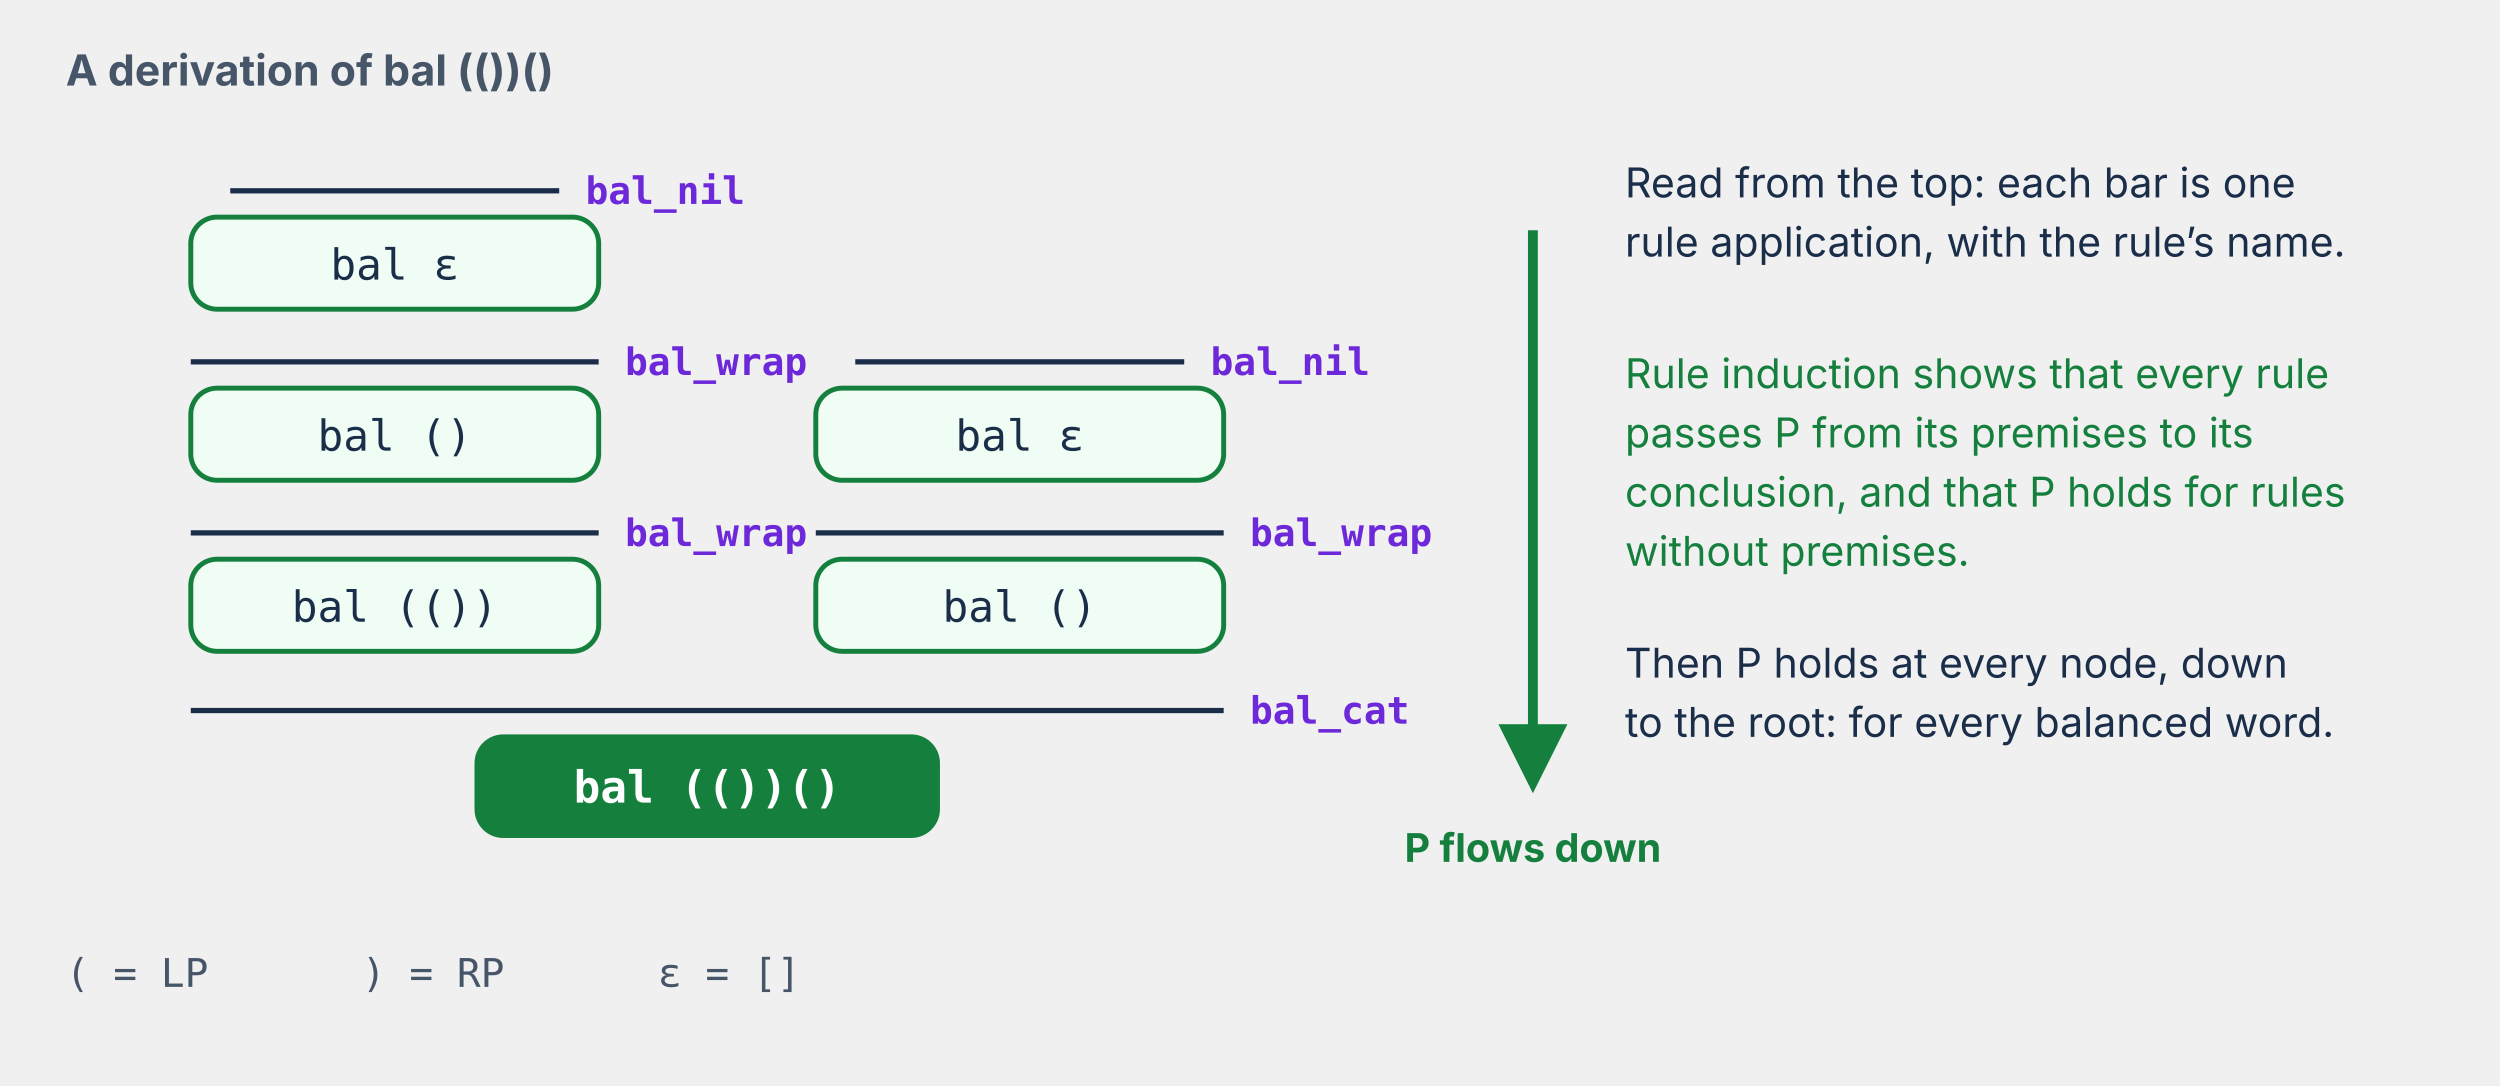
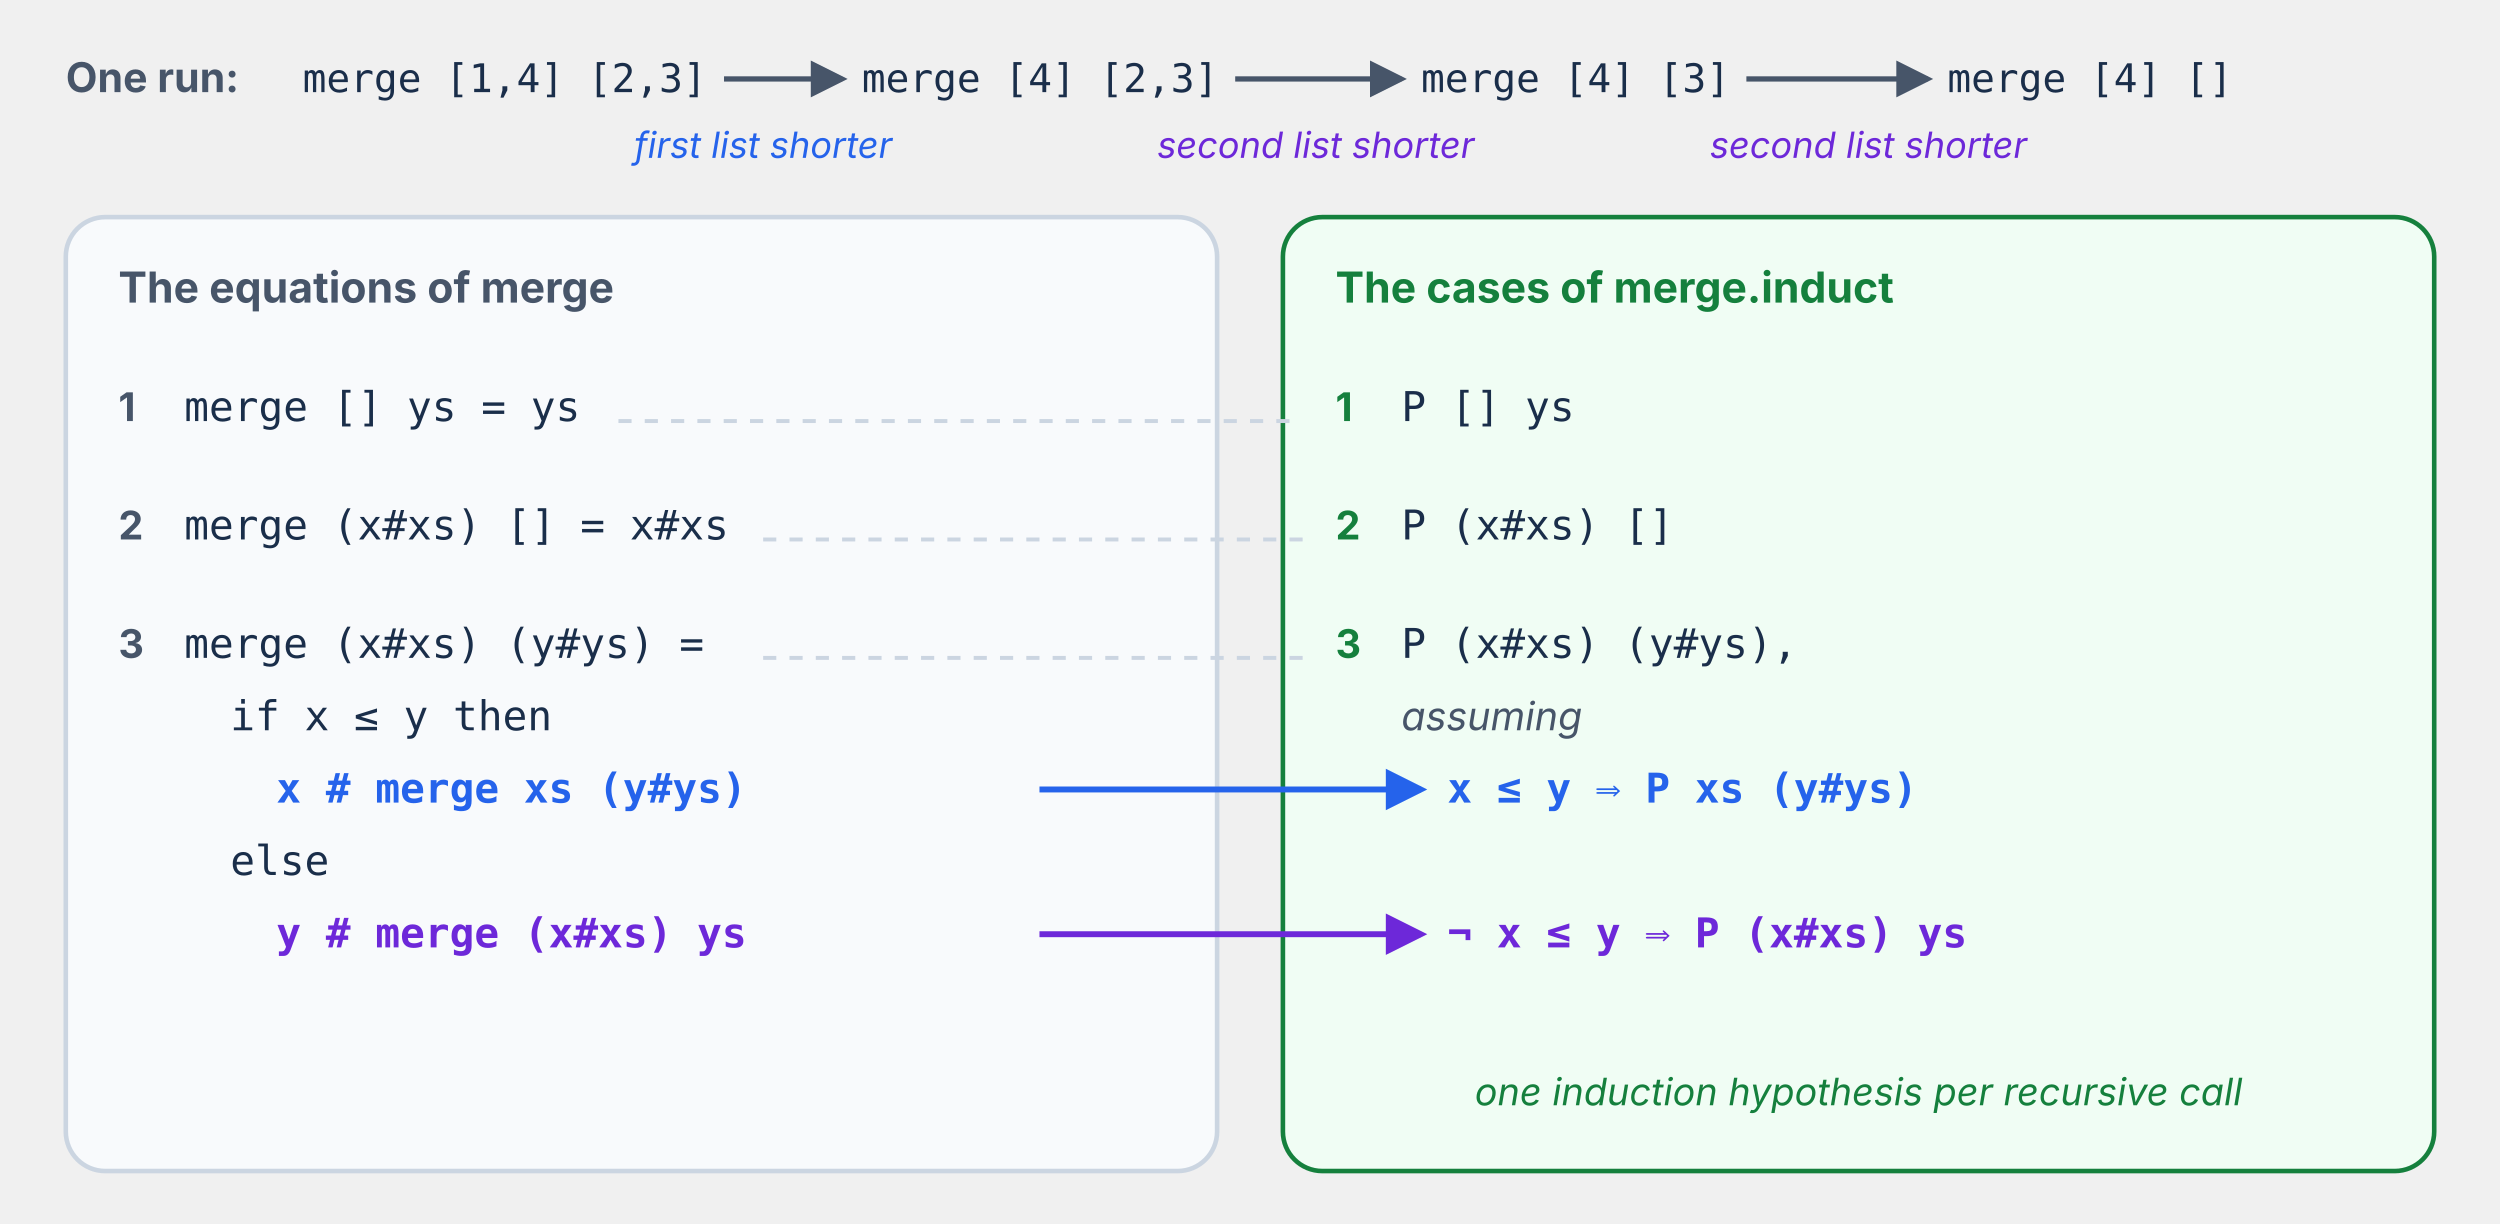
- <svg xmlns="http://www.w3.org/2000/svg" viewBox="0 0 760 330" width="760" height="330" role="img">
+ <svg xmlns="http://www.w3.org/2000/svg" viewBox="0 0 760 372" width="760" height="372" role="img">
  <defs>
-     <marker id="ah-15803D" viewBox="0 0 10 10" refX="8.5" refY="5" markerWidth="7" markerHeight="7" orient="auto-start-reverse">
-       <path d="M0 0 10 5 0 10z" fill="#15803D" />
+     <marker id="ah-2563EB" viewBox="0 0 10 10" refX="8.5" refY="5" markerWidth="7" markerHeight="7" orient="auto-start-reverse">
+       <path d="M0 0 10 5 0 10z" fill="#2563EB" />
+     </marker>
+     <marker id="ah-475569" viewBox="0 0 10 10" refX="8.5" refY="5" markerWidth="7" markerHeight="7" orient="auto-start-reverse">
+       <path d="M0 0 10 5 0 10z" fill="#475569" />
+     </marker>
+     <marker id="ah-6D28D9" viewBox="0 0 10 10" refX="8.5" refY="5" markerWidth="7" markerHeight="7" orient="auto-start-reverse">
+       <path d="M0 0 10 5 0 10z" fill="#6D28D9" />
    </marker>
  </defs>
-   <text x="20" y="26" font-family="'DM Sans', system-ui, -apple-system, 'Segoe UI', 'PingFang SC', 'Hiragino Sans GB', 'Microsoft YaHei', 'Noto Sans SC', sans-serif" font-size="13" font-weight="700" fill="#475569" text-anchor="start">A derivation of bal (())()</text>
-   <line x1="70" y1="58" x2="170" y2="58" stroke="#1A2E4A" stroke-width="1.6" />
-   <text x="178" y="62" font-family="'Isabelle DejaVu Sans Mono', 'DejaVu Sans Mono', Consolas, Menlo, 'PingFang SC', 'Microsoft YaHei', monospace" font-size="11.5" font-weight="600" fill="#6D28D9" text-anchor="start">bal_nil</text>
-   <rect x="58" y="66" width="124" height="28" rx="8" fill="#F0FDF4" stroke="#15803D" stroke-width="1.5" />
-   <text x="120" y="85" font-family="'Isabelle DejaVu Sans Mono', 'DejaVu Sans Mono', Consolas, Menlo, 'PingFang SC', 'Microsoft YaHei', monospace" font-size="13" font-weight="400" fill="#1A2E4A" text-anchor="middle">bal ε</text>
-   <line x1="58" y1="110" x2="182" y2="110" stroke="#1A2E4A" stroke-width="1.6" />
-   <text x="190" y="114" font-family="'Isabelle DejaVu Sans Mono', 'DejaVu Sans Mono', Consolas, Menlo, 'PingFang SC', 'Microsoft YaHei', monospace" font-size="11.5" font-weight="600" fill="#6D28D9" text-anchor="start">bal_wrap</text>
-   <rect x="58" y="118" width="124" height="28" rx="8" fill="#F0FDF4" stroke="#15803D" stroke-width="1.5" />
-   <text x="120" y="137" font-family="'Isabelle DejaVu Sans Mono', 'DejaVu Sans Mono', Consolas, Menlo, 'PingFang SC', 'Microsoft YaHei', monospace" font-size="13" font-weight="400" fill="#1A2E4A" text-anchor="middle">bal ()</text>
-   <line x1="58" y1="162" x2="182" y2="162" stroke="#1A2E4A" stroke-width="1.6" />
-   <text x="190" y="166" font-family="'Isabelle DejaVu Sans Mono', 'DejaVu Sans Mono', Consolas, Menlo, 'PingFang SC', 'Microsoft YaHei', monospace" font-size="11.5" font-weight="600" fill="#6D28D9" text-anchor="start">bal_wrap</text>
-   <rect x="58" y="170" width="124" height="28" rx="8" fill="#F0FDF4" stroke="#15803D" stroke-width="1.5" />
-   <text x="120" y="189" font-family="'Isabelle DejaVu Sans Mono', 'DejaVu Sans Mono', Consolas, Menlo, 'PingFang SC', 'Microsoft YaHei', monospace" font-size="13" font-weight="400" fill="#1A2E4A" text-anchor="middle">bal (())</text>
-   <line x1="260" y1="110" x2="360" y2="110" stroke="#1A2E4A" stroke-width="1.6" />
-   <text x="368" y="114" font-family="'Isabelle DejaVu Sans Mono', 'DejaVu Sans Mono', Consolas, Menlo, 'PingFang SC', 'Microsoft YaHei', monospace" font-size="11.5" font-weight="600" fill="#6D28D9" text-anchor="start">bal_nil</text>
-   <rect x="248" y="118" width="124" height="28" rx="8" fill="#F0FDF4" stroke="#15803D" stroke-width="1.5" />
-   <text x="310" y="137" font-family="'Isabelle DejaVu Sans Mono', 'DejaVu Sans Mono', Consolas, Menlo, 'PingFang SC', 'Microsoft YaHei', monospace" font-size="13" font-weight="400" fill="#1A2E4A" text-anchor="middle">bal ε</text>
-   <line x1="248" y1="162" x2="372" y2="162" stroke="#1A2E4A" stroke-width="1.6" />
-   <text x="380" y="166" font-family="'Isabelle DejaVu Sans Mono', 'DejaVu Sans Mono', Consolas, Menlo, 'PingFang SC', 'Microsoft YaHei', monospace" font-size="11.5" font-weight="600" fill="#6D28D9" text-anchor="start">bal_wrap</text>
-   <rect x="248" y="170" width="124" height="28" rx="8" fill="#F0FDF4" stroke="#15803D" stroke-width="1.5" />
-   <text x="310" y="189" font-family="'Isabelle DejaVu Sans Mono', 'DejaVu Sans Mono', Consolas, Menlo, 'PingFang SC', 'Microsoft YaHei', monospace" font-size="13" font-weight="400" fill="#1A2E4A" text-anchor="middle">bal ()</text>
-   <line x1="58" y1="216" x2="372" y2="216" stroke="#1A2E4A" stroke-width="1.6" />
-   <text x="380" y="220" font-family="'Isabelle DejaVu Sans Mono', 'DejaVu Sans Mono', Consolas, Menlo, 'PingFang SC', 'Microsoft YaHei', monospace" font-size="11.5" font-weight="600" fill="#6D28D9" text-anchor="start">bal_cat</text>
-   <rect x="145" y="224" width="140" height="30" rx="8" fill="#15803D" stroke="#15803D" stroke-width="1.5" />
-   <text x="215" y="244" font-family="'Isabelle DejaVu Sans Mono', 'DejaVu Sans Mono', Consolas, Menlo, 'PingFang SC', 'Microsoft YaHei', monospace" font-size="13.5" font-weight="700" fill="#FFFFFF" text-anchor="middle">bal (())()</text>
-   <line x1="466" y1="70" x2="466" y2="238" stroke="#15803D" stroke-width="3" marker-end="url(#ah-15803D)" />
-   <text x="466" y="262" font-family="'DM Sans', system-ui, -apple-system, 'Segoe UI', 'PingFang SC', 'Hiragino Sans GB', 'Microsoft YaHei', 'Noto Sans SC', sans-serif" font-size="12" font-weight="700" fill="#15803D" text-anchor="middle">P flows down</text>
-   <text x="494" y="60" font-family="'DM Sans', system-ui, -apple-system, 'Segoe UI', 'PingFang SC', 'Hiragino Sans GB', 'Microsoft YaHei', 'Noto Sans SC', sans-serif" font-size="12.5" font-weight="400" fill="#1A2E4A" text-anchor="start">Read from the top: each bar is one</text>
-   <text x="494" y="78" font-family="'DM Sans', system-ui, -apple-system, 'Segoe UI', 'PingFang SC', 'Hiragino Sans GB', 'Microsoft YaHei', 'Noto Sans SC', sans-serif" font-size="12.5" font-weight="400" fill="#1A2E4A" text-anchor="start">rule application, with the rule’s name.</text>
-   <text x="494" y="118" font-family="'DM Sans', system-ui, -apple-system, 'Segoe UI', 'PingFang SC', 'Hiragino Sans GB', 'Microsoft YaHei', 'Noto Sans SC', sans-serif" font-size="12.5" font-weight="400" fill="#15803D" text-anchor="start">Rule induction shows that every rule</text>
-   <text x="494" y="136" font-family="'DM Sans', system-ui, -apple-system, 'Segoe UI', 'PingFang SC', 'Hiragino Sans GB', 'Microsoft YaHei', 'Noto Sans SC', sans-serif" font-size="12.5" font-weight="400" fill="#15803D" text-anchor="start">passes P from its premises to its</text>
-   <text x="494" y="154" font-family="'DM Sans', system-ui, -apple-system, 'Segoe UI', 'PingFang SC', 'Hiragino Sans GB', 'Microsoft YaHei', 'Noto Sans SC', sans-serif" font-size="12.5" font-weight="400" fill="#15803D" text-anchor="start">conclusion, and that P holds for rules</text>
-   <text x="494" y="172" font-family="'DM Sans', system-ui, -apple-system, 'Segoe UI', 'PingFang SC', 'Hiragino Sans GB', 'Microsoft YaHei', 'Noto Sans SC', sans-serif" font-size="12.5" font-weight="400" fill="#15803D" text-anchor="start">without premises.</text>
-   <text x="494" y="206" font-family="'DM Sans', system-ui, -apple-system, 'Segoe UI', 'PingFang SC', 'Hiragino Sans GB', 'Microsoft YaHei', 'Noto Sans SC', sans-serif" font-size="12.5" font-weight="400" fill="#1A2E4A" text-anchor="start">Then P holds at every node, down</text>
-   <text x="494" y="224" font-family="'DM Sans', system-ui, -apple-system, 'Segoe UI', 'PingFang SC', 'Hiragino Sans GB', 'Microsoft YaHei', 'Noto Sans SC', sans-serif" font-size="12.5" font-weight="400" fill="#1A2E4A" text-anchor="start">to the root: for every balanced word.</text>
-   <text x="20" y="300" font-family="'Isabelle DejaVu Sans Mono', 'DejaVu Sans Mono', Consolas, Menlo, 'PingFang SC', 'Microsoft YaHei', monospace" font-size="12" font-weight="400" fill="#475569" text-anchor="start">( = LP</text>
-   <text x="110" y="300" font-family="'Isabelle DejaVu Sans Mono', 'DejaVu Sans Mono', Consolas, Menlo, 'PingFang SC', 'Microsoft YaHei', monospace" font-size="12" font-weight="400" fill="#475569" text-anchor="start">) = RP</text>
-   <text x="200" y="300" font-family="'Isabelle DejaVu Sans Mono', 'DejaVu Sans Mono', Consolas, Menlo, 'PingFang SC', 'Microsoft YaHei', monospace" font-size="12" font-weight="400" fill="#475569" text-anchor="start">ε = []</text>
+   <text x="20" y="28" font-family="'DM Sans', system-ui, -apple-system, 'Segoe UI', 'PingFang SC', 'Hiragino Sans GB', 'Microsoft YaHei', 'Noto Sans SC', sans-serif" font-size="12.5" font-weight="700" fill="#475569" text-anchor="start">One run:</text>
+   <text x="92" y="28" font-family="'Isabelle DejaVu Sans Mono', 'DejaVu Sans Mono', Consolas, Menlo, 'PingFang SC', 'Microsoft YaHei', monospace" font-size="12" font-weight="400" fill="#1A2E4A" text-anchor="start">merge [1,4] [2,3]</text>
+   <text x="262" y="28" font-family="'Isabelle DejaVu Sans Mono', 'DejaVu Sans Mono', Consolas, Menlo, 'PingFang SC', 'Microsoft YaHei', monospace" font-size="12" font-weight="400" fill="#1A2E4A" text-anchor="start">merge [4] [2,3]</text>
+   <text x="432" y="28" font-family="'Isabelle DejaVu Sans Mono', 'DejaVu Sans Mono', Consolas, Menlo, 'PingFang SC', 'Microsoft YaHei', monospace" font-size="12" font-weight="400" fill="#1A2E4A" text-anchor="start">merge [4] [3]</text>
+   <text x="592" y="28" font-family="'Isabelle DejaVu Sans Mono', 'DejaVu Sans Mono', Consolas, Menlo, 'PingFang SC', 'Microsoft YaHei', monospace" font-size="12" font-weight="400" fill="#1A2E4A" text-anchor="start">merge [4] []</text>
+   <line x1="220.1" y1="24" x2="256" y2="24" stroke="#475569" stroke-width="1.6" marker-end="url(#ah-475569)" />
+   <line x1="375.5" y1="24" x2="426" y2="24" stroke="#475569" stroke-width="1.6" marker-end="url(#ah-475569)" />
+   <line x1="530.9" y1="24" x2="586" y2="24" stroke="#475569" stroke-width="1.6" marker-end="url(#ah-475569)" />
+   <text x="232" y="48" font-family="'DM Sans', system-ui, -apple-system, 'Segoe UI', 'PingFang SC', 'Hiragino Sans GB', 'Microsoft YaHei', 'Noto Sans SC', sans-serif" font-size="11" font-weight="400" fill="#2563EB" text-anchor="middle" font-style="italic">first list shorter</text>
+   <text x="400" y="48" font-family="'DM Sans', system-ui, -apple-system, 'Segoe UI', 'PingFang SC', 'Hiragino Sans GB', 'Microsoft YaHei', 'Noto Sans SC', sans-serif" font-size="11" font-weight="400" fill="#6D28D9" text-anchor="middle" font-style="italic">second list shorter</text>
+   <text x="568" y="48" font-family="'DM Sans', system-ui, -apple-system, 'Segoe UI', 'PingFang SC', 'Hiragino Sans GB', 'Microsoft YaHei', 'Noto Sans SC', sans-serif" font-size="11" font-weight="400" fill="#6D28D9" text-anchor="middle" font-style="italic">second list shorter</text>
+   <rect x="20" y="66" width="350" height="290" rx="12" fill="#F8FAFC" stroke="#CBD5E1" stroke-width="1.4" />
+   <rect x="390" y="66" width="350" height="290" rx="12" fill="#F0FDF4" stroke="#15803D" stroke-width="1.4" />
+   <text x="36" y="92" font-family="'DM Sans', system-ui, -apple-system, 'Segoe UI', 'PingFang SC', 'Hiragino Sans GB', 'Microsoft YaHei', 'Noto Sans SC', sans-serif" font-size="13" font-weight="700" fill="#475569" text-anchor="start">The equations of merge</text>
+   <text x="406" y="92" font-family="'DM Sans', system-ui, -apple-system, 'Segoe UI', 'PingFang SC', 'Hiragino Sans GB', 'Microsoft YaHei', 'Noto Sans SC', sans-serif" font-size="13" font-weight="700" fill="#15803D" text-anchor="start">The cases of merge.induct</text>
+   <text x="36" y="128" font-family="'DM Sans', system-ui, -apple-system, 'Segoe UI', 'PingFang SC', 'Hiragino Sans GB', 'Microsoft YaHei', 'Noto Sans SC', sans-serif" font-size="12" font-weight="700" fill="#475569" text-anchor="start">1</text>
+   <text x="56" y="128" font-family="'Isabelle DejaVu Sans Mono', 'DejaVu Sans Mono', Consolas, Menlo, 'PingFang SC', 'Microsoft YaHei', monospace" font-size="12.5" font-weight="400" fill="#1A2E4A" text-anchor="start">merge [] ys = ys</text>
+   <text x="36" y="164" font-family="'DM Sans', system-ui, -apple-system, 'Segoe UI', 'PingFang SC', 'Hiragino Sans GB', 'Microsoft YaHei', 'Noto Sans SC', sans-serif" font-size="12" font-weight="700" fill="#475569" text-anchor="start">2</text>
+   <text x="56" y="164" font-family="'Isabelle DejaVu Sans Mono', 'DejaVu Sans Mono', Consolas, Menlo, 'PingFang SC', 'Microsoft YaHei', monospace" font-size="12.5" font-weight="400" fill="#1A2E4A" text-anchor="start">merge (x#xs) [] = x#xs</text>
+   <text x="36" y="200" font-family="'DM Sans', system-ui, -apple-system, 'Segoe UI', 'PingFang SC', 'Hiragino Sans GB', 'Microsoft YaHei', 'Noto Sans SC', sans-serif" font-size="12" font-weight="700" fill="#475569" text-anchor="start">3</text>
+   <text x="56" y="200" font-family="'Isabelle DejaVu Sans Mono', 'DejaVu Sans Mono', Consolas, Menlo, 'PingFang SC', 'Microsoft YaHei', monospace" font-size="12.5" font-weight="400" fill="#1A2E4A" text-anchor="start">merge (x#xs) (y#ys) =</text>
+   <text x="70" y="222" font-family="'Isabelle DejaVu Sans Mono', 'DejaVu Sans Mono', Consolas, Menlo, 'PingFang SC', 'Microsoft YaHei', monospace" font-size="12.5" font-weight="400" fill="#1A2E4A" text-anchor="start">if x ≤ y then</text>
+   <text x="84" y="244" font-family="'Isabelle DejaVu Sans Mono', 'DejaVu Sans Mono', Consolas, Menlo, 'PingFang SC', 'Microsoft YaHei', monospace" font-size="12.5" font-weight="600" fill="#2563EB" text-anchor="start">x # merge xs (y#ys)</text>
+   <text x="70" y="266" font-family="'Isabelle DejaVu Sans Mono', 'DejaVu Sans Mono', Consolas, Menlo, 'PingFang SC', 'Microsoft YaHei', monospace" font-size="12.5" font-weight="400" fill="#1A2E4A" text-anchor="start">else</text>
+   <text x="84" y="288" font-family="'Isabelle DejaVu Sans Mono', 'DejaVu Sans Mono', Consolas, Menlo, 'PingFang SC', 'Microsoft YaHei', monospace" font-size="12.5" font-weight="600" fill="#6D28D9" text-anchor="start">y # merge (x#xs) ys</text>
+   <text x="406" y="128" font-family="'DM Sans', system-ui, -apple-system, 'Segoe UI', 'PingFang SC', 'Hiragino Sans GB', 'Microsoft YaHei', 'Noto Sans SC', sans-serif" font-size="12" font-weight="700" fill="#15803D" text-anchor="start">1</text>
+   <text x="426" y="128" font-family="'Isabelle DejaVu Sans Mono', 'DejaVu Sans Mono', Consolas, Menlo, 'PingFang SC', 'Microsoft YaHei', monospace" font-size="12.5" font-weight="400" fill="#1A2E4A" text-anchor="start">P [] ys</text>
+   <text x="406" y="164" font-family="'DM Sans', system-ui, -apple-system, 'Segoe UI', 'PingFang SC', 'Hiragino Sans GB', 'Microsoft YaHei', 'Noto Sans SC', sans-serif" font-size="12" font-weight="700" fill="#15803D" text-anchor="start">2</text>
+   <text x="426" y="164" font-family="'Isabelle DejaVu Sans Mono', 'DejaVu Sans Mono', Consolas, Menlo, 'PingFang SC', 'Microsoft YaHei', monospace" font-size="12.5" font-weight="400" fill="#1A2E4A" text-anchor="start">P (x#xs) []</text>
+   <text x="406" y="200" font-family="'DM Sans', system-ui, -apple-system, 'Segoe UI', 'PingFang SC', 'Hiragino Sans GB', 'Microsoft YaHei', 'Noto Sans SC', sans-serif" font-size="12" font-weight="700" fill="#15803D" text-anchor="start">3</text>
+   <text x="426" y="200" font-family="'Isabelle DejaVu Sans Mono', 'DejaVu Sans Mono', Consolas, Menlo, 'PingFang SC', 'Microsoft YaHei', monospace" font-size="12.5" font-weight="400" fill="#1A2E4A" text-anchor="start">P (x#xs) (y#ys),</text>
+   <text x="426" y="222" font-family="'DM Sans', system-ui, -apple-system, 'Segoe UI', 'PingFang SC', 'Hiragino Sans GB', 'Microsoft YaHei', 'Noto Sans SC', sans-serif" font-size="12" font-weight="400" fill="#475569" text-anchor="start" font-style="italic">assuming</text>
+   <text x="440" y="244" font-family="'Isabelle DejaVu Sans Mono', 'DejaVu Sans Mono', Consolas, Menlo, 'PingFang SC', 'Microsoft YaHei', monospace" font-size="12.5" font-weight="600" fill="#2563EB" text-anchor="start">x ≤ y ⟹ P xs (y#ys)</text>
+   <text x="440" y="288" font-family="'Isabelle DejaVu Sans Mono', 'DejaVu Sans Mono', Consolas, Menlo, 'PingFang SC', 'Microsoft YaHei', monospace" font-size="12.5" font-weight="600" fill="#6D28D9" text-anchor="start">¬ x ≤ y ⟹ P (x#xs) ys</text>
+   <line x1="316" y1="240" x2="432" y2="240" stroke="#2563EB" stroke-width="1.8" marker-end="url(#ah-2563EB)" />
+   <line x1="316" y1="284" x2="432" y2="284" stroke="#6D28D9" stroke-width="1.8" marker-end="url(#ah-6D28D9)" />
+   <line x1="188" y1="128" x2="396" y2="128" stroke="#CBD5E1" stroke-width="1.2" stroke-dasharray="4 4" />
+   <line x1="232" y1="164" x2="396" y2="164" stroke="#CBD5E1" stroke-width="1.2" stroke-dasharray="4 4" />
+   <line x1="232" y1="200" x2="396" y2="200" stroke="#CBD5E1" stroke-width="1.2" stroke-dasharray="4 4" />
+   <text x="565" y="336" font-family="'DM Sans', system-ui, -apple-system, 'Segoe UI', 'PingFang SC', 'Hiragino Sans GB', 'Microsoft YaHei', 'Noto Sans SC', sans-serif" font-size="11.5" font-weight="400" fill="#15803D" text-anchor="middle" font-style="italic">one induction hypothesis per recursive call</text>
</svg>
